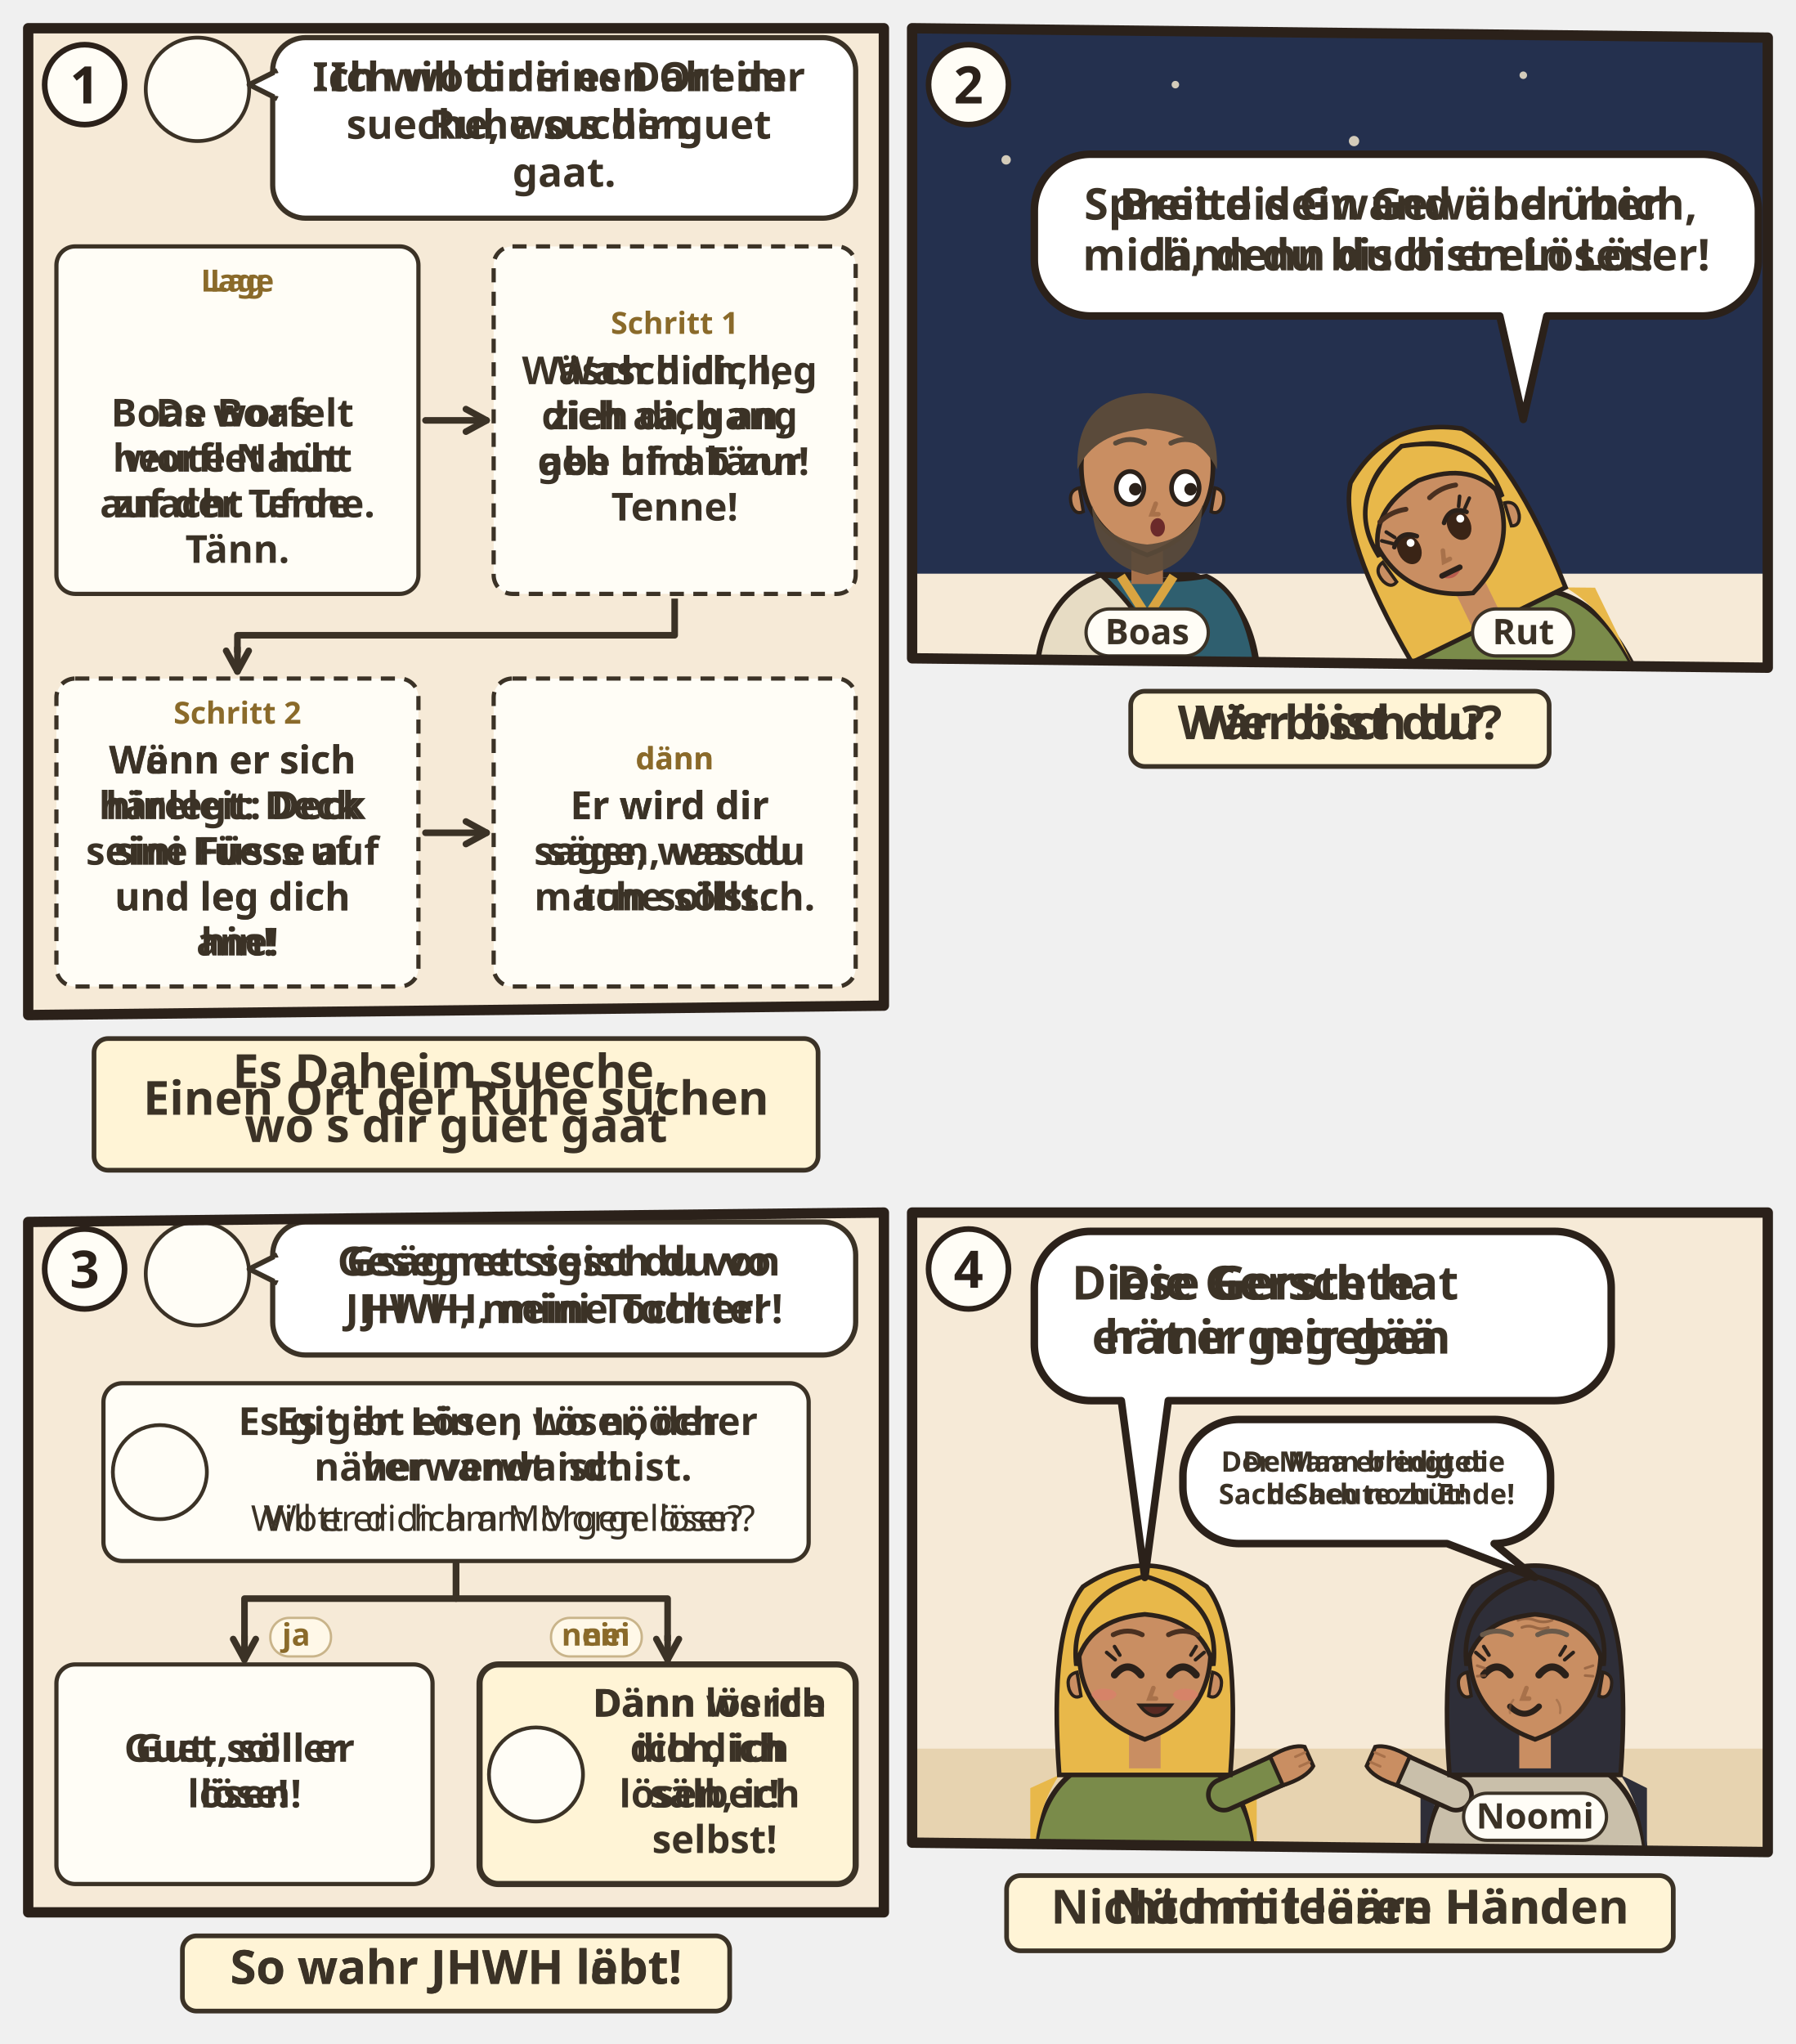
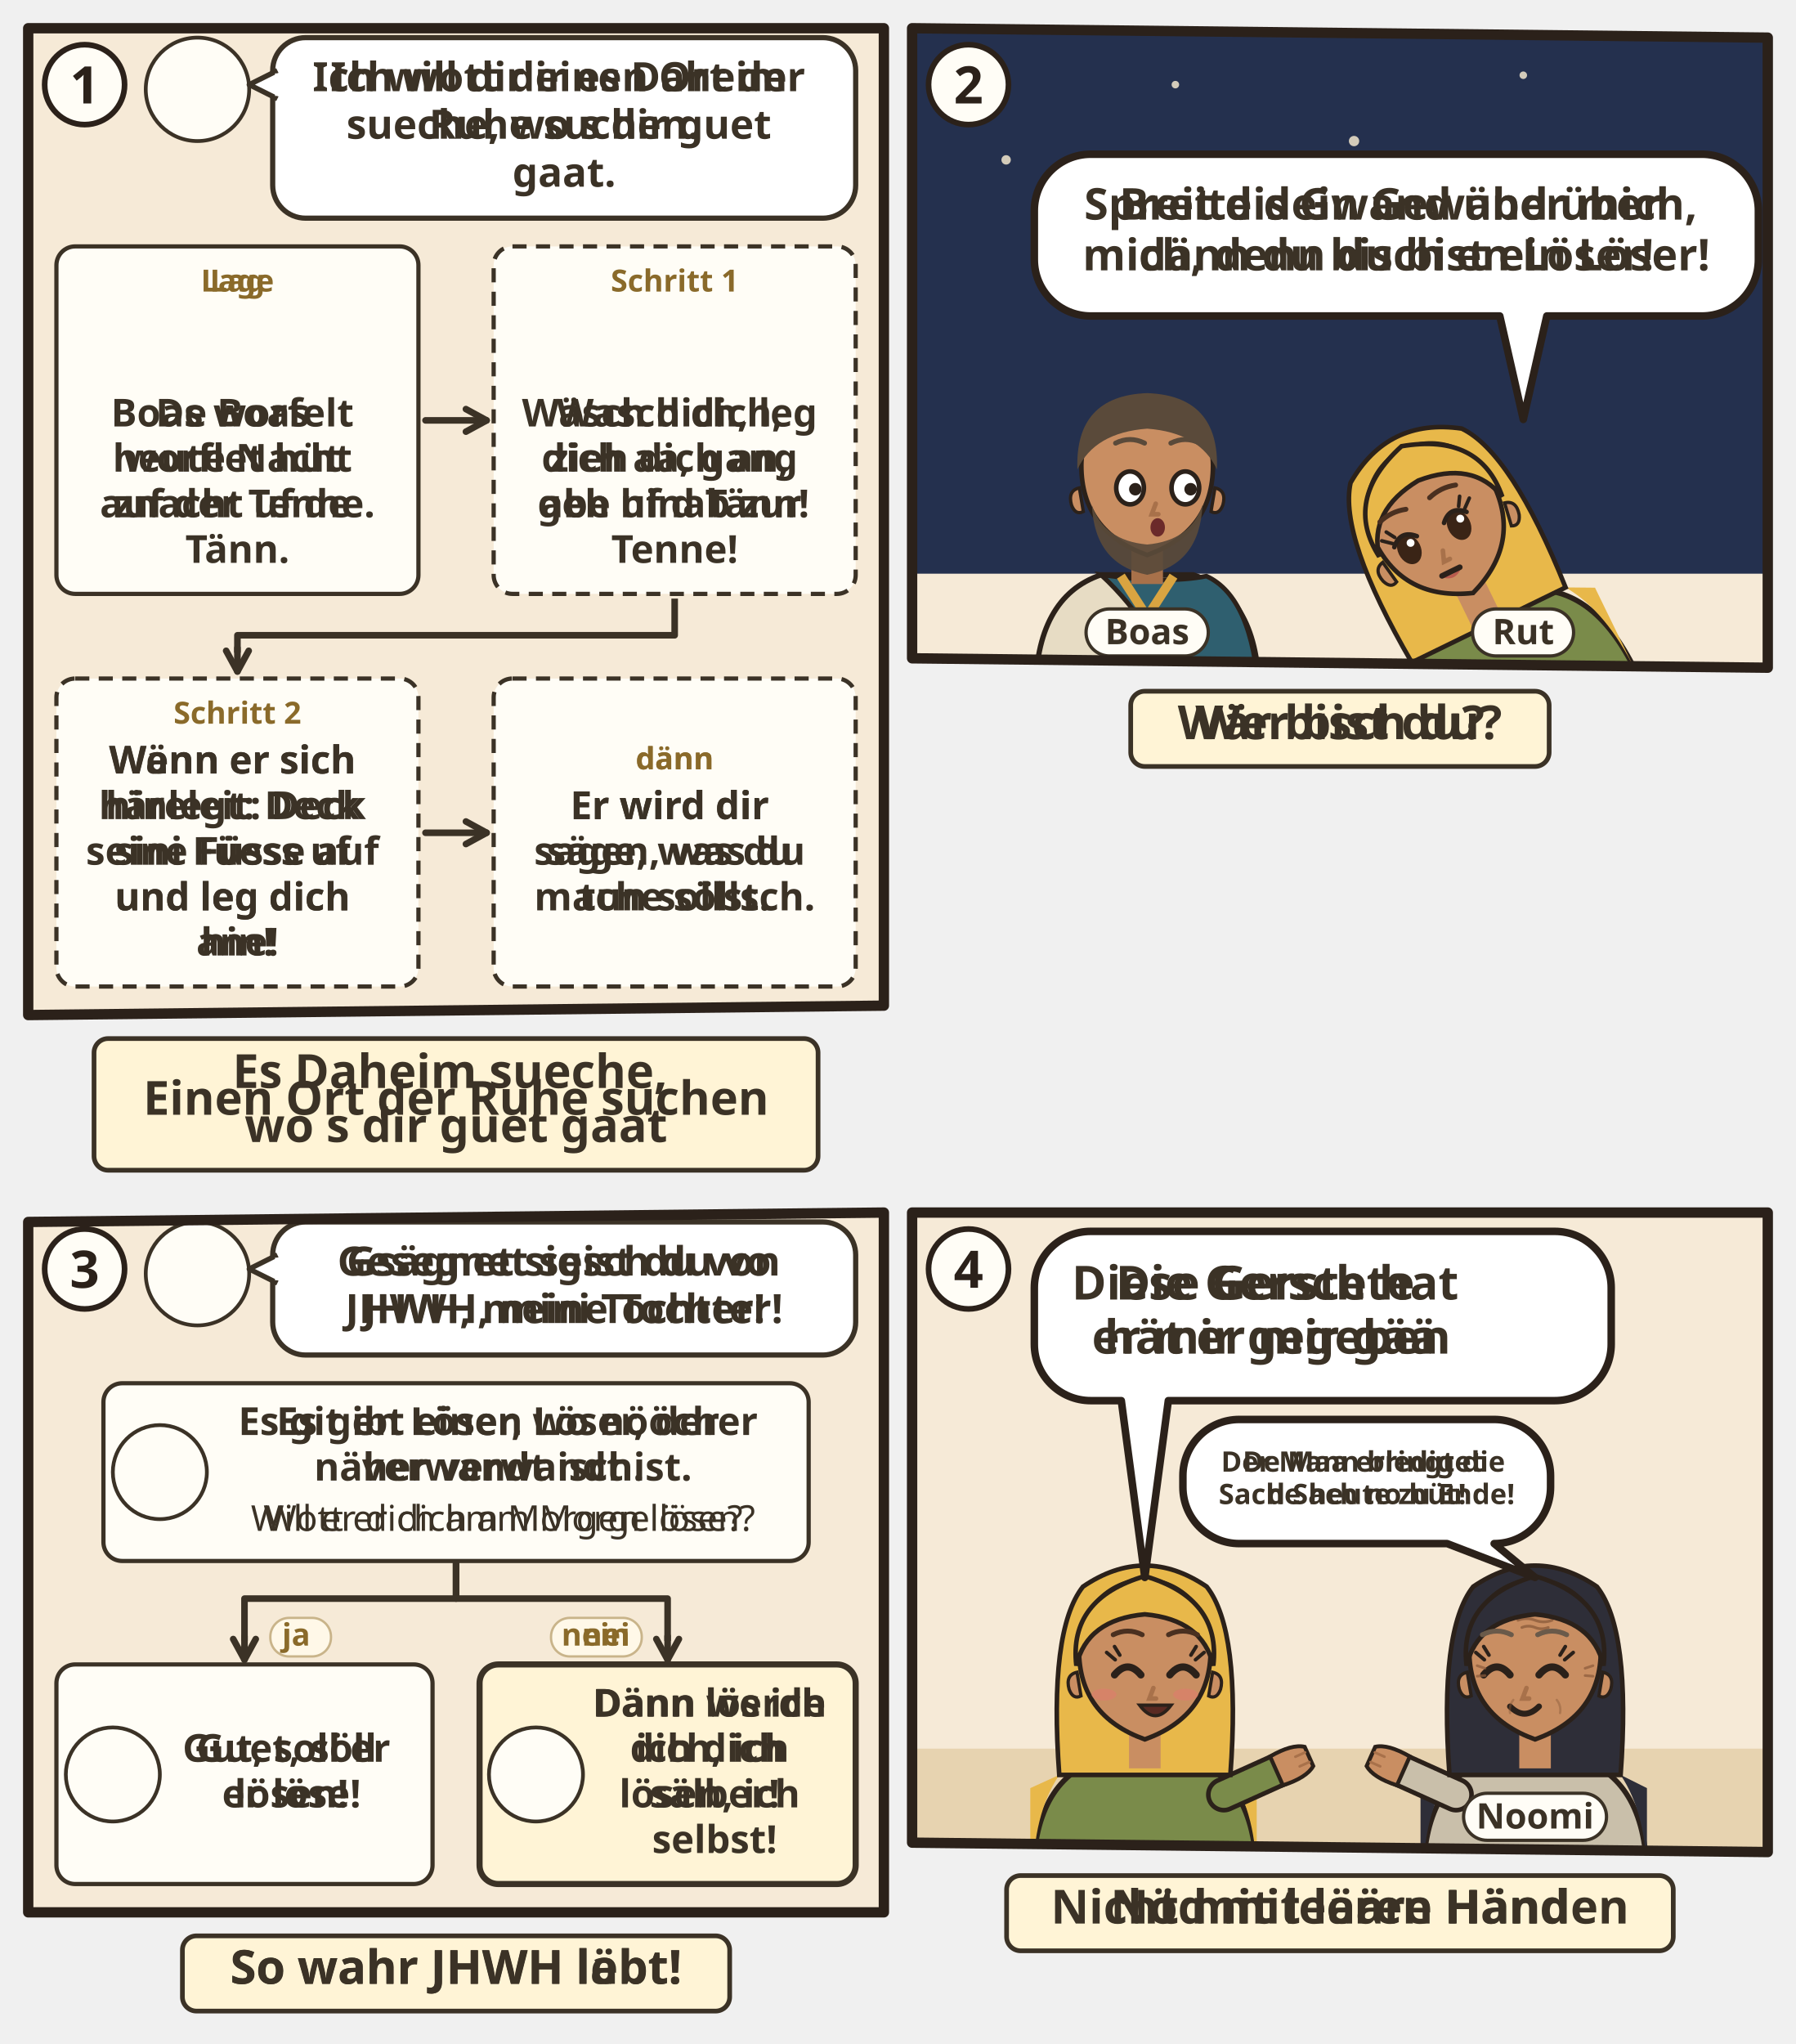
<svg xmlns="http://www.w3.org/2000/svg" viewBox="0 0 382 434.688">
  <svg class="ill-tile" data-span="1" x="0" y="0" width="194" height="255.868" viewBox="0 0 194 255.868">
    <g transform="translate(4 4)">
      <clipPath id="an-cp-rut-003-1">
        <polygon points="2,2 184,2 184,209.868 2,211.868" />
      </clipPath>
      <g clip-path="url(#an-cp-rut-003-1)">
        <polygon points="2,2 184,2 184,209.868 2,211.868" fill="#F6EAD7" />
        <circle cx="38.0" cy="15.0" r="11.0" fill="#FFFDF6" stroke="#3B3226" stroke-width=".8" />
        <use href="#an-p-noomi" x="29.6" y="5.8" width="16.8" height="18.0" />
        <rect x="54.0" y="4" width="124.0" height="38.4" rx="7" fill="#FFFFFF" stroke="#3B3226" stroke-width="1.1" />
        <path d="M55.0 11L49.0 14L55.0 17" fill="#FFFFFF" stroke="#3B3226" stroke-width="1.1" stroke-linejoin="round" />
        <path d="M55.2 11.6V16.4" stroke="#FFFFFF" stroke-width="1.4" />
        <text class="lw lw-de" text-anchor="middle" font-family="sans-serif" font-size="8.6" font-weight="700" fill="#3B3226">
          <tspan x="116.0" y="15.4">Ich will dir einen Ort der</tspan>
          <tspan x="116.0" y="25.5">Ruhe suchen.</tspan>
        </text>
        <text class="lw lw-gsw" text-anchor="middle" font-family="sans-serif" font-size="8.6" font-weight="700" fill="#3B3226">
          <tspan x="116.0" y="15.4">Ich wott dir es Daheim</tspan>
          <tspan x="116.0" y="25.5">sueche, wo s dir guet</tspan>
          <tspan x="116.0" y="35.7">gaat.</tspan>
        </text>
        <g class="dg-cell">
          <rect x="8.0" y="48.4" width="77.0" height="73.9" rx="4" fill="#FFFDF6" stroke="#3B3226" stroke-width="0.9" />
          <text class="lw lw-de" text-anchor="middle" font-family="sans-serif" font-size="6.5" font-weight="700" fill="#8A6A2A">
            <tspan x="46.5" y="58.0">Lage</tspan>
          </text>
          <text class="lw lw-gsw" text-anchor="middle" font-family="sans-serif" font-size="6.5" font-weight="700" fill="#8A6A2A">
            <tspan x="46.5" y="58.0">Lag</tspan>
          </text>
-           <use href="#an-p-boas" x="40.9" y="61.6" width="11.3" height="16" />
+           <use href="#an-p-boas" x="24.2" y="61.6" width="11.3" height="16" />
+           <use href="#an-tenne" x="38.4" y="61.6" width="30.4" height="16" />
          <text class="lw lw-de" text-anchor="middle" font-family="sans-serif" font-size="8.2" font-weight="700" fill="#3B3226">
            <tspan x="46.5" y="86.7">Boas worfelt</tspan>
            <tspan x="46.5" y="96.3">heute Nacht</tspan>
            <tspan x="46.5" y="106.0">auf der Tenne.</tspan>
          </text>
          <text class="lw lw-gsw" text-anchor="middle" font-family="sans-serif" font-size="8.2" font-weight="700" fill="#3B3226">
            <tspan x="46.5" y="86.7">De Boas</tspan>
            <tspan x="46.5" y="96.3">worflet hüt</tspan>
            <tspan x="46.5" y="106.0">znacht uf de</tspan>
            <tspan x="46.5" y="115.7">Tänn.</tspan>
          </text>
        </g>
        <g class="dg-cell">
          <rect x="101.0" y="48.4" width="77.0" height="73.9" rx="4" fill="#FFFDF6" stroke="#3B3226" stroke-width="0.9" stroke-dasharray="3 2" />
          <text text-anchor="middle" font-family="sans-serif" font-size="6.5" font-weight="700" fill="#8A6A2A">
-             <tspan x="139.5" y="67.0">Schritt 1</tspan>
-           </text>
-           <text class="lw lw-de" text-anchor="middle" font-family="sans-serif" font-size="8.2" font-weight="700" fill="#3B3226">
-             <tspan x="139.5" y="77.7">Wasch dich,</tspan>
-             <tspan x="139.5" y="87.3">zieh dich an,</tspan>
-             <tspan x="139.5" y="97.0">geh hinab zur</tspan>
-             <tspan x="139.5" y="106.7">Tenne!</tspan>
-           </text>
-           <text class="lw lw-gsw" text-anchor="middle" font-family="sans-serif" font-size="8.2" font-weight="700" fill="#3B3226">
-             <tspan x="139.5" y="77.7">Wäsch dich, leg</tspan>
-             <tspan x="139.5" y="87.3">dich aa, gang</tspan>
-             <tspan x="139.5" y="97.0">abe uf d Tänn!</tspan>
+             <tspan x="139.5" y="58.0">Schritt 1</tspan>
+           </text>
+           <use href="#an-z-waschen" x="114.1" y="61.6" width="17.3" height="16" />
+           <use href="#an-tenne" x="134.5" y="61.6" width="30.4" height="16" />
+           <text class="lw lw-de" text-anchor="middle" font-family="sans-serif" font-size="8.2" font-weight="700" fill="#3B3226">
+             <tspan x="139.5" y="86.7">Wasch dich,</tspan>
+             <tspan x="139.5" y="96.3">zieh dich an,</tspan>
+             <tspan x="139.5" y="106.0">geh hinab zur</tspan>
+             <tspan x="139.5" y="115.7">Tenne!</tspan>
+           </text>
+           <text class="lw lw-gsw" text-anchor="middle" font-family="sans-serif" font-size="8.2" font-weight="700" fill="#3B3226">
+             <tspan x="139.5" y="86.7">Wäsch dich, leg</tspan>
+             <tspan x="139.5" y="96.3">dich aa, gang</tspan>
+             <tspan x="139.5" y="106.0">abe uf d Tänn!</tspan>
          </text>
        </g>
        <g class="dg-cell">
          <rect x="8.0" y="140.3" width="77.0" height="65.5" rx="4" fill="#FFFDF6" stroke="#3B3226" stroke-width="0.9" stroke-dasharray="3 2" />
          <text text-anchor="middle" font-family="sans-serif" font-size="6.5" font-weight="700" fill="#8A6A2A">
            <tspan x="46.5" y="149.9">Schritt 2</tspan>
          </text>
          <text class="lw lw-de" text-anchor="middle" font-family="sans-serif" font-size="8.2" font-weight="700" fill="#3B3226">
            <tspan x="46.5" y="160.5">Wenn er sich</tspan>
            <tspan x="46.5" y="170.2">hinlegt: Deck</tspan>
            <tspan x="46.5" y="179.9">seine Füsse auf</tspan>
            <tspan x="46.5" y="189.6">und leg dich</tspan>
            <tspan x="46.5" y="199.2">hin!</tspan>
          </text>
          <text class="lw lw-gsw" text-anchor="middle" font-family="sans-serif" font-size="8.2" font-weight="700" fill="#3B3226">
            <tspan x="46.5" y="160.5">Wänn er sich</tspan>
            <tspan x="46.5" y="170.2">häreleit: Deck</tspan>
            <tspan x="46.5" y="179.9">sini Füess uf</tspan>
            <tspan x="46.5" y="189.6">und leg dich</tspan>
            <tspan x="46.5" y="199.2">ane!</tspan>
          </text>
        </g>
        <g class="dg-cell">
          <rect x="101.0" y="140.3" width="77.0" height="65.5" rx="4" fill="#FFFDF6" stroke="#3B3226" stroke-width="0.9" stroke-dasharray="3 2" />
          <text class="lw lw-de" text-anchor="middle" font-family="sans-serif" font-size="6.5" font-weight="700" fill="#8A6A2A">
            <tspan x="139.5" y="159.6">dann</tspan>
          </text>
          <text class="lw lw-gsw" text-anchor="middle" font-family="sans-serif" font-size="6.5" font-weight="700" fill="#8A6A2A">
            <tspan x="139.5" y="159.6">dänn</tspan>
          </text>
          <text class="lw lw-de" text-anchor="middle" font-family="sans-serif" font-size="8.2" font-weight="700" fill="#3B3226">
            <tspan x="139.5" y="170.2">Er wird dir</tspan>
            <tspan x="139.5" y="179.9">sagen, was du</tspan>
            <tspan x="139.5" y="189.6">tun sollst.</tspan>
          </text>
          <text class="lw lw-gsw" text-anchor="middle" font-family="sans-serif" font-size="8.2" font-weight="700" fill="#3B3226">
            <tspan x="139.5" y="170.2">Er wird dir</tspan>
            <tspan x="139.5" y="179.9">säge, was du</tspan>
            <tspan x="139.5" y="189.6">mache söllsch.</tspan>
          </text>
        </g>
        <path d="M86.5 85.4L99.5 85.4" stroke="#3B3226" stroke-width="1.4" stroke-linecap="round" />
        <path d="M95.1 87.8L99.5 85.4L95.1 83.0" fill="none" stroke="#3B3226" stroke-width="1.4" stroke-linecap="round" stroke-linejoin="round" />
        <path d="M139.5 123.3V131.1H46.5V134.8" fill="none" stroke="#3B3226" stroke-width="1.4" stroke-linejoin="round" />
        <path d="M46.5 133.8L46.5 138.8" stroke="#3B3226" stroke-width="1.4" stroke-linecap="round" />
        <path d="M44.1 134.4L46.5 138.8L48.9 134.4" fill="none" stroke="#3B3226" stroke-width="1.4" stroke-linecap="round" stroke-linejoin="round" />
        <path d="M86.5 173.1L99.5 173.1" stroke="#3B3226" stroke-width="1.4" stroke-linecap="round" />
        <path d="M95.1 175.5L99.5 173.1L95.1 170.7" fill="none" stroke="#3B3226" stroke-width="1.4" stroke-linecap="round" stroke-linejoin="round" />
      </g>
      <polygon points="2,2 184,2 184,209.868 2,211.868" fill="none" stroke="#2B211A" stroke-width="2.2" stroke-linejoin="round" />
      <circle cx="14" cy="14" r="8.5" fill="#FFFDF6" stroke="#2B211A" stroke-width="1.2" />
      <text x="14" y="18" text-anchor="middle" font-family="sans-serif" font-size="11" font-weight="700" fill="#2B211A">1</text>
      <g transform="translate(0.0 215.868)">
        <g class="ill-words">
          <rect x="16.0" y="1.0" width="154.0" height="28" rx="3" fill="#FFF4D6" stroke="#3B3226" stroke-width="1" />
          <text class="lw lw-de" text-anchor="middle" font-family="sans-serif" font-size="10" font-weight="700" fill="#3B3226">
            <tspan x="93.0" y="17.2">Einen Ort der Ruhe suchen</tspan>
          </text>
          <text class="lw lw-gsw" text-anchor="middle" font-family="sans-serif" font-size="10" font-weight="700" fill="#3B3226">
            <tspan x="93.0" y="11.5">Es Daheim sueche,</tspan>
            <tspan x="93.0" y="23.0">wo s dir guet gaat</tspan>
          </text>
        </g>
      </g>
    </g>
  </svg>
  <svg class="ill-tile" data-span="1" x="188" y="0" width="194" height="170" viewBox="0 0 194 170">
    <g transform="translate(4 4)">
      <clipPath id="an-cp-rut-003-2">
        <polygon points="2,2 184,4 184,138 2,136" />
      </clipPath>
      <g clip-path="url(#an-cp-rut-003-2)">
        <polygon points="2,2 184,4 184,138 2,136" fill="#F6EAD7" />
        <rect x="0" y="0" width="186" height="118" fill="#24304E" />
        <circle cx="22" cy="30" r="1" fill="#F2E6CC" opacity=".85" />
        <circle cx="58" cy="14" r="0.8" fill="#F2E6CC" opacity=".85" />
        <circle cx="96" cy="26" r="1.1" fill="#F2E6CC" opacity=".85" />
        <circle cx="132" cy="12" r="0.8" fill="#F2E6CC" opacity=".85" />
        <circle cx="164" cy="34" r="1" fill="#F2E6CC" opacity=".85" />
        <circle cx="148" cy="58" r="0.7" fill="#F2E6CC" opacity=".85" />
        <circle cx="40" cy="60" r="0.7" fill="#F2E6CC" opacity=".85" />
        <circle cx="110" cy="52" r="0.8" fill="#F2E6CC" opacity=".85" />
        <use href="#an-tenne" x="0" y="70" width="186" height="70" />
        <g transform="translate(52.0 96.4) scale(1.4)">
          <path d="M-17 34V34Q-17 19-7 15.6L7 15.6Q17 19 17 34V34z" fill="#E7DCC4" stroke="#2B211A" stroke-width=".8" />
          <path d="M-7 15.6Q3 17 9 15.8Q16 19 17 34V34H4V34Q2 24-7 15.6z" fill="#2F5F6F" stroke="#2B211A" stroke-width=".7" />
          <path d="M-4 15.8L0 22 4 15.8" fill="none" stroke="#D9A441" stroke-width="1.4" />
          <path d="M-2.4 11h4.8v6h-4.8z" fill="#A8714A" />
          <path d="M-10 -1Q-10 9 0 12.6Q10 9 10 -1A10 10.6 0 0 0 -10 -1z" fill="#C98E62" stroke="#2B211A" stroke-width=".7" />
          <path d="M10.3 2.4q1.8.4 1.2 2.6-.6 1.6-1.8 1z M-10.3 2.4q-1.8.4-1.2 2.6.6 1.6 1.8 1z" fill="#C98E62" stroke="#2B211A" stroke-width=".5" />
          <path d="M-8.4 5Q-8 14 0 15.6Q8 14 8.4 5Q6.6 10.4 0 11Q-6.6 10.4-8.4 5z" fill="#5A4A3A" opacity=".92" />
          <ellipse cx="-2.6" cy="2.4" rx="2.1" ry="2.5" fill="#FFF" stroke="#2B211A" stroke-width=".7" />
          <circle cx="-1.8" cy="2.6" r=".95" fill="#2B211A" />
          <ellipse cx="5.8" cy="2.4" rx="2.1" ry="2.5" fill="#FFF" stroke="#2B211A" stroke-width=".7" />
          <circle cx="6.6" cy="2.6" r=".95" fill="#2B211A" />
          <path d="M1.3 4.8l-.6 1.6h1" fill="none" stroke="#A8714A" stroke-width=".7" stroke-linecap="round" />
          <ellipse cx="1.6" cy="8.4" rx="1.1" ry="1.4" fill="#6B2A2A" />
          <path d="M-10.6-.4Q-11-11.6 0-12Q11-11.6 10.6-.4Q8-6 0-6.6Q-8-6-10.6-.4z" fill="#5A4A3A" />
          <path d="M-4.8 -4.4Q-2.6 -5.5 -0.4 -4.4M3.6 -4.4Q5.8 -5.5 8.0 -4.4" fill="none" stroke="#5A4A3A" stroke-width="0.75" stroke-linecap="round" />
          <g filter="url(#an-kontur)">
            <use href="#an-a-worfel" x="-8" y="17" width="16" height="16" />
          </g>
        </g>
        <g transform="rotate(-26 132.0 144.0)">
          <g transform="translate(132.0 102.0) scale(1.4)">
            <path d="M-17 34V34Q-17 19-7 15.6L7 15.6Q17 19 17 34V34z" fill="#7A8B4A" stroke="#2B211A" stroke-width=".8" />
            <path d="M-13 18Q-17 24-17 34h-.4V20zM13 18Q17 24 17 34V20z" fill="#E8B84A" />
            <path d="M-12 21L-21.1 16.9" stroke="#2B211A" stroke-width="5.4" stroke-linecap="round" />
            <path d="M-12 21L-21.1 16.9" stroke="#7A8B4A" stroke-width="4" stroke-linecap="round" />
            <g transform="translate(-21.1 16.9) rotate(294)">
              <path d="M-2.4 1.2Q-2.8-2.6-1.6-4.2h3.2Q2.8-2.6 2.4 1.2z" fill="#C98E62" stroke="#2B211A" stroke-width=".6" />
              <path d="M-.8-3.9v1.6M.8-3.9v1.6" stroke="#A8714A" stroke-width=".4" stroke-linecap="round" />
            </g>
            <path d="M-13 18Q-14.6-4-9.4-10.6Q0-17 9.4-10.6Q14.6-4 13 18z" fill="#E8B84A" stroke="#2B211A" stroke-width=".7" />
            <path d="M-2.4 11h4.8v6h-4.8z" fill="#C98E62" />
            <path d="M-10 -1Q-10 9 0 12.6Q10 9 10 -1A10 10.6 0 0 0 -10 -1z" fill="#C98E62" stroke="#2B211A" stroke-width=".7" />
            <path d="M10.3 2.4q1.8.4 1.2 2.6-.6 1.6-1.8 1z M-10.3 2.4q-1.8.4-1.2 2.6.6 1.6 1.8 1z" fill="#C98E62" stroke="#2B211A" stroke-width=".5" />
            <ellipse cx="-5.8" cy="2.4" rx="1.75" ry="2.35" fill="#3A2416" />
            <path d="M-7.7 1.1Q-5.8 -0.9 -3.9 1.1" fill="none" stroke="#2B211A" stroke-width=".7" stroke-linecap="round" />
            <circle cx="-5.2" cy="1.6" r=".6" fill="#FFF" />
            <ellipse cx="2.6" cy="2.4" rx="1.75" ry="2.35" fill="#3A2416" />
            <path d="M0.7 1.1Q2.6 -0.9 4.5 1.1" fill="none" stroke="#2B211A" stroke-width=".7" stroke-linecap="round" />
            <circle cx="3.2" cy="1.6" r=".6" fill="#FFF" />
            <path d="M-7.7 0.5l-1.3-1.1M-7.0 -0.2l-0.8-1.3" stroke="#2B211A" stroke-width=".55" stroke-linecap="round" />
            <path d="M4.5 0.5l1.3-1.1M3.8 -0.2l0.8-1.3" stroke="#2B211A" stroke-width=".55" stroke-linecap="round" />
            <path d="M-3.2 8.4Q-1.6 9.9 0.0 8.4Q-1.6 8.9 -3.2 8.4z" fill="#B5524A" opacity=".85" />
            <path d="M-1.3 4.8l-.6 1.6h1" fill="none" stroke="#A8714A" stroke-width=".7" stroke-linecap="round" />
            <path d="M-3.1 8.2h3" stroke="#2B211A" stroke-width=".85" stroke-linecap="round" />
            <path d="M-10.4 1.4Q-11.6-8.8 0-12.2Q11.6-8.8 10.4 1.4Q8.8-5.6 0-6.4Q-8.8-5.6-10.4 1.4z" fill="#E8B84A" stroke="#2B211A" stroke-width=".7" />
            <path d="M-8.0 -3.3Q-5.8 -4.0 -3.6 -3.3M0.4 -3.3Q2.6 -4.0 4.8 -3.3" fill="none" stroke="#4A3020" stroke-width="0.75" stroke-linecap="round" />
            <use href="#an-z-beten" x="-4" y="13" width="16" height="12" />
          </g>
        </g>
        <g>
          <path d="M40 28.8H170A12 12 0 0 1 182 40.8V51.2A12 12 0 0 1 170 63.2L137 63.2L132 85.2L127 63.2H40A12 12 0 0 1 28 51.2V40.8A12 12 0 0 1 40 28.8Z" fill="#FFFFFF" stroke="#2B211A" stroke-width="1.6" stroke-linejoin="round" />
          <text class="lw lw-de" text-anchor="middle" font-family="sans-serif" font-size="9.33" font-weight="700" fill="#3B3226">
            <tspan x="105.0" y="42.7">Breite dein Gewand über</tspan>
            <tspan x="105.0" y="53.5">mich, denn du bist ein Löser!</tspan>
          </text>
          <text class="lw lw-gsw" text-anchor="middle" font-family="sans-serif" font-size="9.33" font-weight="700" fill="#3B3226">
            <tspan x="105.0" y="42.7">Spreit dis Gwand über mich,</tspan>
            <tspan x="105.0" y="53.5">dänn du bisch en Löser!</tspan>
          </text>
        </g>
        <use href="#an-z-nacht" x="166" y="66.2" width="11.2" height="11.2" />
        <g class="ill-name">
          <rect x="39.0" y="125.5" width="26.0" height="10" rx="5" fill="#FFFDF6" stroke="#3B3226" stroke-width=".7" />
          <text x="52.0" y="133.0" text-anchor="middle" font-family="sans-serif" font-size="7.5" font-weight="700" fill="#3B3226">Boas</text>
        </g>
        <g class="ill-name">
          <rect x="121.2" y="125.5" width="21.5" height="10" rx="5" fill="#FFFDF6" stroke="#3B3226" stroke-width=".7" />
          <text x="132.0" y="133.0" text-anchor="middle" font-family="sans-serif" font-size="7.5" font-weight="700" fill="#3B3226">Rut</text>
        </g>
      </g>
      <polygon points="2,2 184,4 184,138 2,136" fill="none" stroke="#2B211A" stroke-width="2.2" stroke-linejoin="round" />
      <circle cx="14" cy="14" r="8.5" fill="#FFFDF6" stroke="#2B211A" stroke-width="1.2" />
      <text x="14" y="18" text-anchor="middle" font-family="sans-serif" font-size="11" font-weight="700" fill="#2B211A">2</text>
      <g transform="translate(0.0 142)">
        <g class="ill-words">
          <rect x="48.5" y="1.0" width="89.0" height="16" rx="3" fill="#FFF4D6" stroke="#3B3226" stroke-width="1" />
          <text class="lw lw-de" text-anchor="middle" font-family="sans-serif" font-size="10" font-weight="700" fill="#3B3226">
            <tspan x="93.0" y="11.2">Wer bist du?</tspan>
          </text>
          <text class="lw lw-gsw" text-anchor="middle" font-family="sans-serif" font-size="10" font-weight="700" fill="#3B3226">
            <tspan x="93.0" y="11.2">Wär bisch du?</tspan>
          </text>
        </g>
      </g>
    </g>
  </svg>
  <svg class="ill-tile" data-span="1" x="0" y="251.868" width="194" height="182.82" viewBox="0 0 194 182.82">
    <g transform="translate(4 4)">
      <clipPath id="an-cp-rut-003-3">
        <polygon points="2,4 184,2 184,150.82 2,150.82" />
      </clipPath>
      <g clip-path="url(#an-cp-rut-003-3)">
        <polygon points="2,4 184,2 184,150.82 2,150.82" fill="#F6EAD7" />
        <circle cx="38.0" cy="15.0" r="11.0" fill="#FFFDF6" stroke="#3B3226" stroke-width=".8" />
        <use href="#an-p-boas" x="29.6" y="5.8" width="16.8" height="18.0" />
        <rect x="54.0" y="4" width="124.0" height="28.3" rx="7" fill="#FFFFFF" stroke="#3B3226" stroke-width="1.1" />
        <path d="M55.0 11L49.0 14L55.0 17" fill="#FFFFFF" stroke="#3B3226" stroke-width="1.1" stroke-linejoin="round" />
        <path d="M55.2 11.6V16.4" stroke="#FFFFFF" stroke-width="1.4" />
        <text class="lw lw-de" text-anchor="middle" font-family="sans-serif" font-size="8.6" font-weight="700" fill="#3B3226">
          <tspan x="116.0" y="15.4">Gesegnet seist du von</tspan>
          <tspan x="116.0" y="25.5">JHWH, meine Tochter!</tspan>
        </text>
        <text class="lw lw-gsw" text-anchor="middle" font-family="sans-serif" font-size="8.6" font-weight="700" fill="#3B3226">
          <tspan x="116.0" y="15.4">Gsägnet sigsch du vo</tspan>
          <tspan x="116.0" y="25.5">JHWH, mini Tochter!</tspan>
        </text>
        <g class="dg-cell">
          <rect x="18.0" y="38.3" width="150.0" height="37.8" rx="4" fill="#FFFDF6" stroke="#3B3226" stroke-width="0.9" />
          <circle cx="30.0" cy="57.2" r="10.0" fill="#FFFDF6" stroke="#3B3226" stroke-width=".8" />
          <use href="#an-p-loeser" x="22.4" y="48.9" width="15.1" height="16.2" />
          <text class="lw lw-de" text-anchor="middle" font-family="sans-serif" font-size="8.2" font-weight="700" fill="#3B3226">
            <tspan x="103.0" y="49.3">Es gibt einen Löser, der</tspan>
            <tspan x="103.0" y="59.0">näher verwandt ist.</tspan>
          </text>
          <text class="lw lw-gsw" text-anchor="middle" font-family="sans-serif" font-size="8.2" font-weight="700" fill="#3B3226">
            <tspan x="103.0" y="49.3">Es git en Löser, wo nööcher</tspan>
            <tspan x="103.0" y="59.0">verwandt isch.</tspan>
          </text>
          <text class="lw lw-de" text-anchor="middle" font-family="sans-serif" font-size="7.6" font-weight="400" fill="#3B3226">
            <tspan x="103.0" y="69.7">Will er dich am Morgen lösen?</tspan>
          </text>
          <text class="lw lw-gsw" text-anchor="middle" font-family="sans-serif" font-size="7.6" font-weight="400" fill="#3B3226">
            <tspan x="103.0" y="69.7">Wott er dich am Morge löse?</tspan>
          </text>
        </g>
        <path d="M93.0 76.1V84.1H48.0V93.1" fill="none" stroke="#3B3226" stroke-width="1.4" stroke-linejoin="round" />
        <path d="M48.0 92.1L48.0 97.1" stroke="#3B3226" stroke-width="1.4" stroke-linecap="round" />
        <path d="M45.6 92.7L48.0 97.1L50.4 92.7" fill="none" stroke="#3B3226" stroke-width="1.4" stroke-linecap="round" stroke-linejoin="round" />
        <g class="dg-label">
          <rect x="53.5" y="88.2" width="12.9" height="8.2" rx="4.0" fill="#FFF8E8" stroke="#C9B48A" stroke-width=".5" />
          <text x="56.0" y="94.1" text-anchor="start" font-family="sans-serif" font-size="6.6" font-weight="700" fill="#8A6A2A">ja</text>
        </g>
        <g class="dg-cell">
          <rect x="8.0" y="98.1" width="80.0" height="46.7" rx="4" fill="#FFFDF6" stroke="#3B3226" stroke-width="0.9" />
-           <text class="lw lw-de" text-anchor="middle" font-family="sans-serif" font-size="8.2" font-weight="700" fill="#3B3226">
-             <tspan x="48.0" y="118.8">Gut, soll er</tspan>
-             <tspan x="48.0" y="128.5">lösen!</tspan>
-           </text>
-           <text class="lw lw-gsw" text-anchor="middle" font-family="sans-serif" font-size="8.2" font-weight="700" fill="#3B3226">
-             <tspan x="48.0" y="118.8">Guet, söll er</tspan>
-             <tspan x="48.0" y="128.5">löse!</tspan>
+           <circle cx="20.0" cy="121.5" r="10.0" fill="#FFFDF6" stroke="#3B3226" stroke-width=".8" />
+           <use href="#an-p-loeser" x="12.4" y="113.2" width="15.1" height="16.2" />
+           <text class="lw lw-de" text-anchor="middle" font-family="sans-serif" font-size="8.2" font-weight="700" fill="#3B3226">
+             <tspan x="58.0" y="118.8">Gut, soll er</tspan>
+             <tspan x="58.0" y="128.5">lösen!</tspan>
+           </text>
+           <text class="lw lw-gsw" text-anchor="middle" font-family="sans-serif" font-size="8.2" font-weight="700" fill="#3B3226">
+             <tspan x="58.0" y="118.8">Guet, söll</tspan>
+             <tspan x="58.0" y="128.5">er löse!</tspan>
          </text>
        </g>
        <path d="M93.0 76.1V84.1H138.0V93.1" fill="none" stroke="#3B3226" stroke-width="1.4" stroke-linejoin="round" />
        <path d="M138.0 92.1L138.0 97.1" stroke="#3B3226" stroke-width="1.4" stroke-linecap="round" />
        <path d="M135.6 92.7L138.0 97.1L140.4 92.7" fill="none" stroke="#3B3226" stroke-width="1.4" stroke-linecap="round" stroke-linejoin="round" />
        <g class="dg-label">
          <rect x="113.2" y="88.2" width="19.3" height="8.2" rx="4.0" fill="#FFF8E8" stroke="#C9B48A" stroke-width=".5" />
          <text class="lw lw-de" x="130.0" y="94.1" text-anchor="end" font-family="sans-serif" font-size="6.6" font-weight="700" fill="#8A6A2A">nein</text>
          <text class="lw lw-gsw" x="130.0" y="94.1" text-anchor="end" font-family="sans-serif" font-size="6.6" font-weight="700" fill="#8A6A2A">nei</text>
        </g>
        <g class="dg-cell">
          <rect x="98.0" y="98.1" width="80.0" height="46.7" rx="4" fill="#FFF4D6" stroke="#3B3226" stroke-width="1.3" />
          <circle cx="110.0" cy="121.5" r="10.0" fill="#FFFDF6" stroke="#3B3226" stroke-width=".8" />
          <use href="#an-p-boas" x="102.4" y="113.2" width="15.1" height="16.2" />
          <text class="lw lw-de" text-anchor="middle" font-family="sans-serif" font-size="8.2" font-weight="700" fill="#3B3226">
            <tspan x="148.0" y="109.2">Dann werde</tspan>
            <tspan x="148.0" y="118.8">ich dich</tspan>
            <tspan x="148.0" y="128.5">lösen, ich</tspan>
            <tspan x="148.0" y="138.2">selbst!</tspan>
          </text>
          <text class="lw lw-gsw" text-anchor="middle" font-family="sans-serif" font-size="8.2" font-weight="700" fill="#3B3226">
            <tspan x="148.0" y="109.2">Dänn lös ich</tspan>
            <tspan x="148.0" y="118.8">dich, ich</tspan>
            <tspan x="148.0" y="128.5">sälber!</tspan>
          </text>
        </g>
      </g>
      <polygon points="2,4 184,2 184,150.82 2,150.82" fill="none" stroke="#2B211A" stroke-width="2.2" stroke-linejoin="round" />
      <circle cx="14" cy="14" r="8.5" fill="#FFFDF6" stroke="#2B211A" stroke-width="1.2" />
      <text x="14" y="18" text-anchor="middle" font-family="sans-serif" font-size="11" font-weight="700" fill="#2B211A">3</text>
      <g transform="translate(0.0 154.82)">
        <g class="ill-words">
          <rect x="34.8" y="1.0" width="116.4" height="16" rx="3" fill="#FFF4D6" stroke="#3B3226" stroke-width="1" />
          <text class="lw lw-de" text-anchor="middle" font-family="sans-serif" font-size="10" font-weight="700" fill="#3B3226">
            <tspan x="93.0" y="11.2">So wahr JHWH lebt!</tspan>
          </text>
          <text class="lw lw-gsw" text-anchor="middle" font-family="sans-serif" font-size="10" font-weight="700" fill="#3B3226">
            <tspan x="93.0" y="11.2">So wahr JHWH läbt!</tspan>
          </text>
        </g>
      </g>
    </g>
  </svg>
  <svg class="ill-tile" data-span="1" x="188" y="251.868" width="194" height="170" viewBox="0 0 194 170">
    <g transform="translate(4 4)">
      <clipPath id="an-cp-rut-003-4">
        <polygon points="2,2 184,2 184,138 2,136" />
      </clipPath>
      <g clip-path="url(#an-cp-rut-003-4)">
        <polygon points="2,2 184,2 184,138 2,136" fill="#F6EAD7" />
        <path d="M0 116h186v24H0z" fill="#E7D3B0" />
        <g transform="translate(51.5 96.4) scale(1.4)">
          <path d="M-17 34V34Q-17 19-7 15.6L7 15.6Q17 19 17 34V34z" fill="#7A8B4A" stroke="#2B211A" stroke-width=".8" />
          <path d="M-13 18Q-17 24-17 34h-.4V20zM13 18Q17 24 17 34V20z" fill="#E8B84A" />
          <path d="M12 21L21.1 16.9" stroke="#2B211A" stroke-width="5.4" stroke-linecap="round" />
          <path d="M12 21L21.1 16.9" stroke="#7A8B4A" stroke-width="4" stroke-linecap="round" />
          <g transform="translate(21.1 16.9) rotate(66)">
            <path d="M-2.4 1.2Q-2.8-2.6-1.6-4.2h3.2Q2.8-2.6 2.4 1.2z" fill="#C98E62" stroke="#2B211A" stroke-width=".6" />
            <path d="M-.8-3.9v1.6M.8-3.9v1.6" stroke="#A8714A" stroke-width=".4" stroke-linecap="round" />
          </g>
          <path d="M-13 18Q-14.6-4-9.4-10.6Q0-17 9.4-10.6Q14.6-4 13 18z" fill="#E8B84A" stroke="#2B211A" stroke-width=".7" />
          <path d="M-2.4 11h4.8v6h-4.8z" fill="#C98E62" />
          <path d="M-10 -1Q-10 9 0 12.6Q10 9 10 -1A10 10.6 0 0 0 -10 -1z" fill="#C98E62" stroke="#2B211A" stroke-width=".7" />
          <path d="M10.3 2.4q1.8.4 1.2 2.6-.6 1.6-1.8 1z M-10.3 2.4q-1.8.4-1.2 2.6.6 1.6 1.8 1z" fill="#C98E62" stroke="#2B211A" stroke-width=".5" />
          <path d="M-4.6 2.8Q-2.6 0.4 -0.6 2.8" fill="none" stroke="#2B211A" stroke-width="1.1" stroke-linecap="round" />
          <path d="M3.8 2.8Q5.8 0.4 7.8 2.8" fill="none" stroke="#2B211A" stroke-width="1.1" stroke-linecap="round" />
          <path d="M-4.5 0.5l-1.3-1.1M-3.8 -0.2l-0.8-1.3" stroke="#2B211A" stroke-width=".55" stroke-linecap="round" />
          <path d="M7.7 0.5l1.3-1.1M7.0 -0.2l0.8-1.3" stroke="#2B211A" stroke-width=".55" stroke-linecap="round" />
          <path d="M0.0 8.4Q1.6 9.9 3.2 8.4Q1.6 8.9 0.0 8.4z" fill="#B5524A" opacity=".85" />
          <path d="M1.3 4.8l-.6 1.6h1" fill="none" stroke="#A8714A" stroke-width=".7" stroke-linecap="round" />
          <ellipse cx="-6.2" cy="5.8" rx="1.9" ry=".9" fill="#E07A6E" opacity=".55" />
          <ellipse cx="6.2" cy="5.8" rx="1.9" ry=".9" fill="#E07A6E" opacity=".55" />
          <path d="M-0.8 7.4Q1.6 10.6 4.0 7.4z" fill="#5A2A22" stroke="#2B211A" stroke-width=".5" />
          <path d="M-10.4 1.4Q-11.6-8.8 0-12.2Q11.6-8.8 10.4 1.4Q8.8-5.6 0-6.4Q-8.8-5.6-10.4 1.4z" fill="#E8B84A" stroke="#2B211A" stroke-width=".7" />
          <path d="M-4.8 -3.3Q-2.6 -4.4 -0.4 -3.3M3.6 -3.3Q5.8 -4.4 8.0 -3.3" fill="none" stroke="#4A3020" stroke-width="0.75" stroke-linecap="round" />
          <g filter="url(#an-kontur)">
            <use href="#an-a-garbe" x="-8" y="17" width="16" height="16" />
          </g>
        </g>
        <g transform="translate(134.5 96.4) scale(1.4)">
          <path d="M-17 34V34Q-17 19-7 15.6L7 15.6Q17 19 17 34V34z" fill="#C9BFAA" stroke="#2B211A" stroke-width=".8" />
          <path d="M-13 18Q-17 24-17 34h-.4V20zM13 18Q17 24 17 34V20z" fill="#2E2E38" />
          <path d="M-12 21L-21.1 16.9" stroke="#2B211A" stroke-width="5.4" stroke-linecap="round" />
          <path d="M-12 21L-21.1 16.9" stroke="#C9BFAA" stroke-width="4" stroke-linecap="round" />
          <g transform="translate(-21.1 16.9) rotate(294)">
            <path d="M-2.4 1.2Q-2.8-2.6-1.6-4.2h3.2Q2.8-2.6 2.4 1.2z" fill="#C98E62" stroke="#2B211A" stroke-width=".6" />
            <path d="M-.8-3.9v1.6M.8-3.9v1.6" stroke="#A8714A" stroke-width=".4" stroke-linecap="round" />
          </g>
          <path d="M-13 18Q-14.6-4-9.4-10.6Q0-17 9.4-10.6Q14.6-4 13 18z" fill="#2E2E38" stroke="#2B211A" stroke-width=".7" />
          <path d="M-2.4 11h4.8v6h-4.8z" fill="#C98E62" />
          <path d="M-10 -1Q-10 9 0 12.6Q10 9 10 -1A10 10.6 0 0 0 -10 -1z" fill="#C98E62" stroke="#2B211A" stroke-width=".7" />
          <path d="M10.3 2.4q1.8.4 1.2 2.6-.6 1.6-1.8 1z M-10.3 2.4q-1.8.4-1.2 2.6.6 1.6 1.8 1z" fill="#C98E62" stroke="#2B211A" stroke-width=".5" />
          <path d="M-7.8 2.8Q-5.8 0.4 -3.8 2.8" fill="none" stroke="#2B211A" stroke-width="1.1" stroke-linecap="round" />
          <path d="M0.6 2.8Q2.6 0.4 4.6 2.8" fill="none" stroke="#2B211A" stroke-width="1.1" stroke-linecap="round" />
          <path d="M-7.7 0.5l-1.3-1.1M-7.0 -0.2l-0.8-1.3" stroke="#2B211A" stroke-width=".55" stroke-linecap="round" />
          <path d="M4.5 0.5l1.3-1.1M3.8 -0.2l0.8-1.3" stroke="#2B211A" stroke-width=".55" stroke-linecap="round" />
          <path d="M-3.2 8.4Q-1.6 9.9 0.0 8.4Q-1.6 8.9 -3.2 8.4z" fill="#B5524A" opacity=".85" />
          <path d="M-1.3 4.8l-.6 1.6h1" fill="none" stroke="#A8714A" stroke-width=".7" stroke-linecap="round" />
          <path d="M-3.8 7.6Q-1.6 9.8 0.6 7.6" fill="none" stroke="#2B211A" stroke-width=".9" stroke-linecap="round" />
          <g stroke="#8A5A3A" stroke-linecap="round" fill="none">
            <path d="M-2.6-5.5q1.3-.5 2.6 0t2.6 0M-2-4.4q1-.4 2 0t2 0" stroke-width=".42" opacity=".75" />
            <path d="M-7.6 1.8l-1.2-.4M-7.6 2.9l-1.2.1M7.6 1.8l1.2-.4M7.6 2.9l1.2.1" stroke-width=".4" opacity=".7" />
            <path d="M-3.3 6.6q-.7.9-.5 2M3.3 6.6q.7.9.5 2" stroke-width=".35" opacity=".45" />
          </g>
          <path d="M-10.4 1.4Q-11.6-8.8 0-12.2Q11.6-8.8 10.4 1.4Q8.8-5.6 0-6.4Q-8.8-5.6-10.4 1.4z" fill="#2E2E38" stroke="#2B211A" stroke-width=".7" />
          <path d="M-8.0 -3.3Q-5.8 -4.4 -3.6 -3.3M0.4 -3.3Q2.6 -4.4 4.8 -3.3" fill="none" stroke="#6A5A4A" stroke-width="0.75" stroke-linecap="round" />
        </g>
        <use href="#an-gerste" x="93.0" y="106" width="21" height="18" />
        <g>
          <path d="M40 6H138.7A12 12 0 0 1 150.7 18V30A12 12 0 0 1 138.7 42L56.5 42L51.5 79.6L46.5 42H40A12 12 0 0 1 28 30V18A12 12 0 0 1 40 6Z" fill="#FFFFFF" stroke="#2B211A" stroke-width="1.6" stroke-linejoin="round" />
          <text class="lw lw-de" text-anchor="middle" font-family="sans-serif" font-size="10" font-weight="700" fill="#3B3226">
            <tspan x="78.4" y="20.5">Diese Gerste hat</tspan>
            <tspan x="78.4" y="32.0">er mir gegeben</tspan>
          </text>
          <text class="lw lw-gsw" text-anchor="middle" font-family="sans-serif" font-size="10" font-weight="700" fill="#3B3226">
            <tspan x="78.4" y="20.5">Die Gerschte</tspan>
            <tspan x="78.4" y="32.0">hät er mir gää</tspan>
          </text>
          <use href="#an-p-boas" x="127.8" y="12" width="16.9" height="24" />
        </g>
        <g>
          <path d="M71.6 46H125.8A12 12 0 0 1 137.8 58V60.4A12 12 0 0 1 125.8 72.4L125.8 72.4L134.5 79.6L115.8 72.4H71.6A12 12 0 0 1 59.6 60.4V58A12 12 0 0 1 71.6 46Z" fill="#FFFFFF" stroke="#2B211A" stroke-width="1.6" stroke-linejoin="round" />
          <text class="lw lw-de" text-anchor="middle" font-family="sans-serif" font-size="6.0" font-weight="700" fill="#3B3226">
            <tspan x="98.7" y="57.1">Der Mann bringt die</tspan>
            <tspan x="98.7" y="64.0">Sache heute zu Ende!</tspan>
          </text>
          <text class="lw lw-gsw" text-anchor="middle" font-family="sans-serif" font-size="6.0" font-weight="700" fill="#3B3226">
            <tspan x="98.7" y="57.1">De Maa erlediget</tspan>
            <tspan x="98.7" y="64.0">d Sach no hüt!</tspan>
          </text>
        </g>
        <g class="ill-name">
          <rect x="119.3" y="125.5" width="30.4" height="10" rx="5" fill="#FFFDF6" stroke="#3B3226" stroke-width=".7" />
          <text x="134.5" y="133.0" text-anchor="middle" font-family="sans-serif" font-size="7.5" font-weight="700" fill="#3B3226">Noomi</text>
        </g>
      </g>
      <polygon points="2,2 184,2 184,138 2,136" fill="none" stroke="#2B211A" stroke-width="2.2" stroke-linejoin="round" />
      <circle cx="14" cy="14" r="8.5" fill="#FFFDF6" stroke="#2B211A" stroke-width="1.2" />
      <text x="14" y="18" text-anchor="middle" font-family="sans-serif" font-size="11" font-weight="700" fill="#2B211A">4</text>
      <g transform="translate(0.0 142)">
        <g class="ill-words">
          <rect x="22.1" y="1.0" width="141.8" height="16" rx="3" fill="#FFF4D6" stroke="#3B3226" stroke-width="1" />
          <text class="lw lw-de" text-anchor="middle" font-family="sans-serif" font-size="10" font-weight="700" fill="#3B3226">
            <tspan x="93.0" y="11.2">Nicht mit leeren Händen</tspan>
          </text>
          <text class="lw lw-gsw" text-anchor="middle" font-family="sans-serif" font-size="10" font-weight="700" fill="#3B3226">
            <tspan x="93.0" y="11.2">Nöd mit lääre Händ</tspan>
          </text>
        </g>
      </g>
    </g>
  </svg>
</svg>
